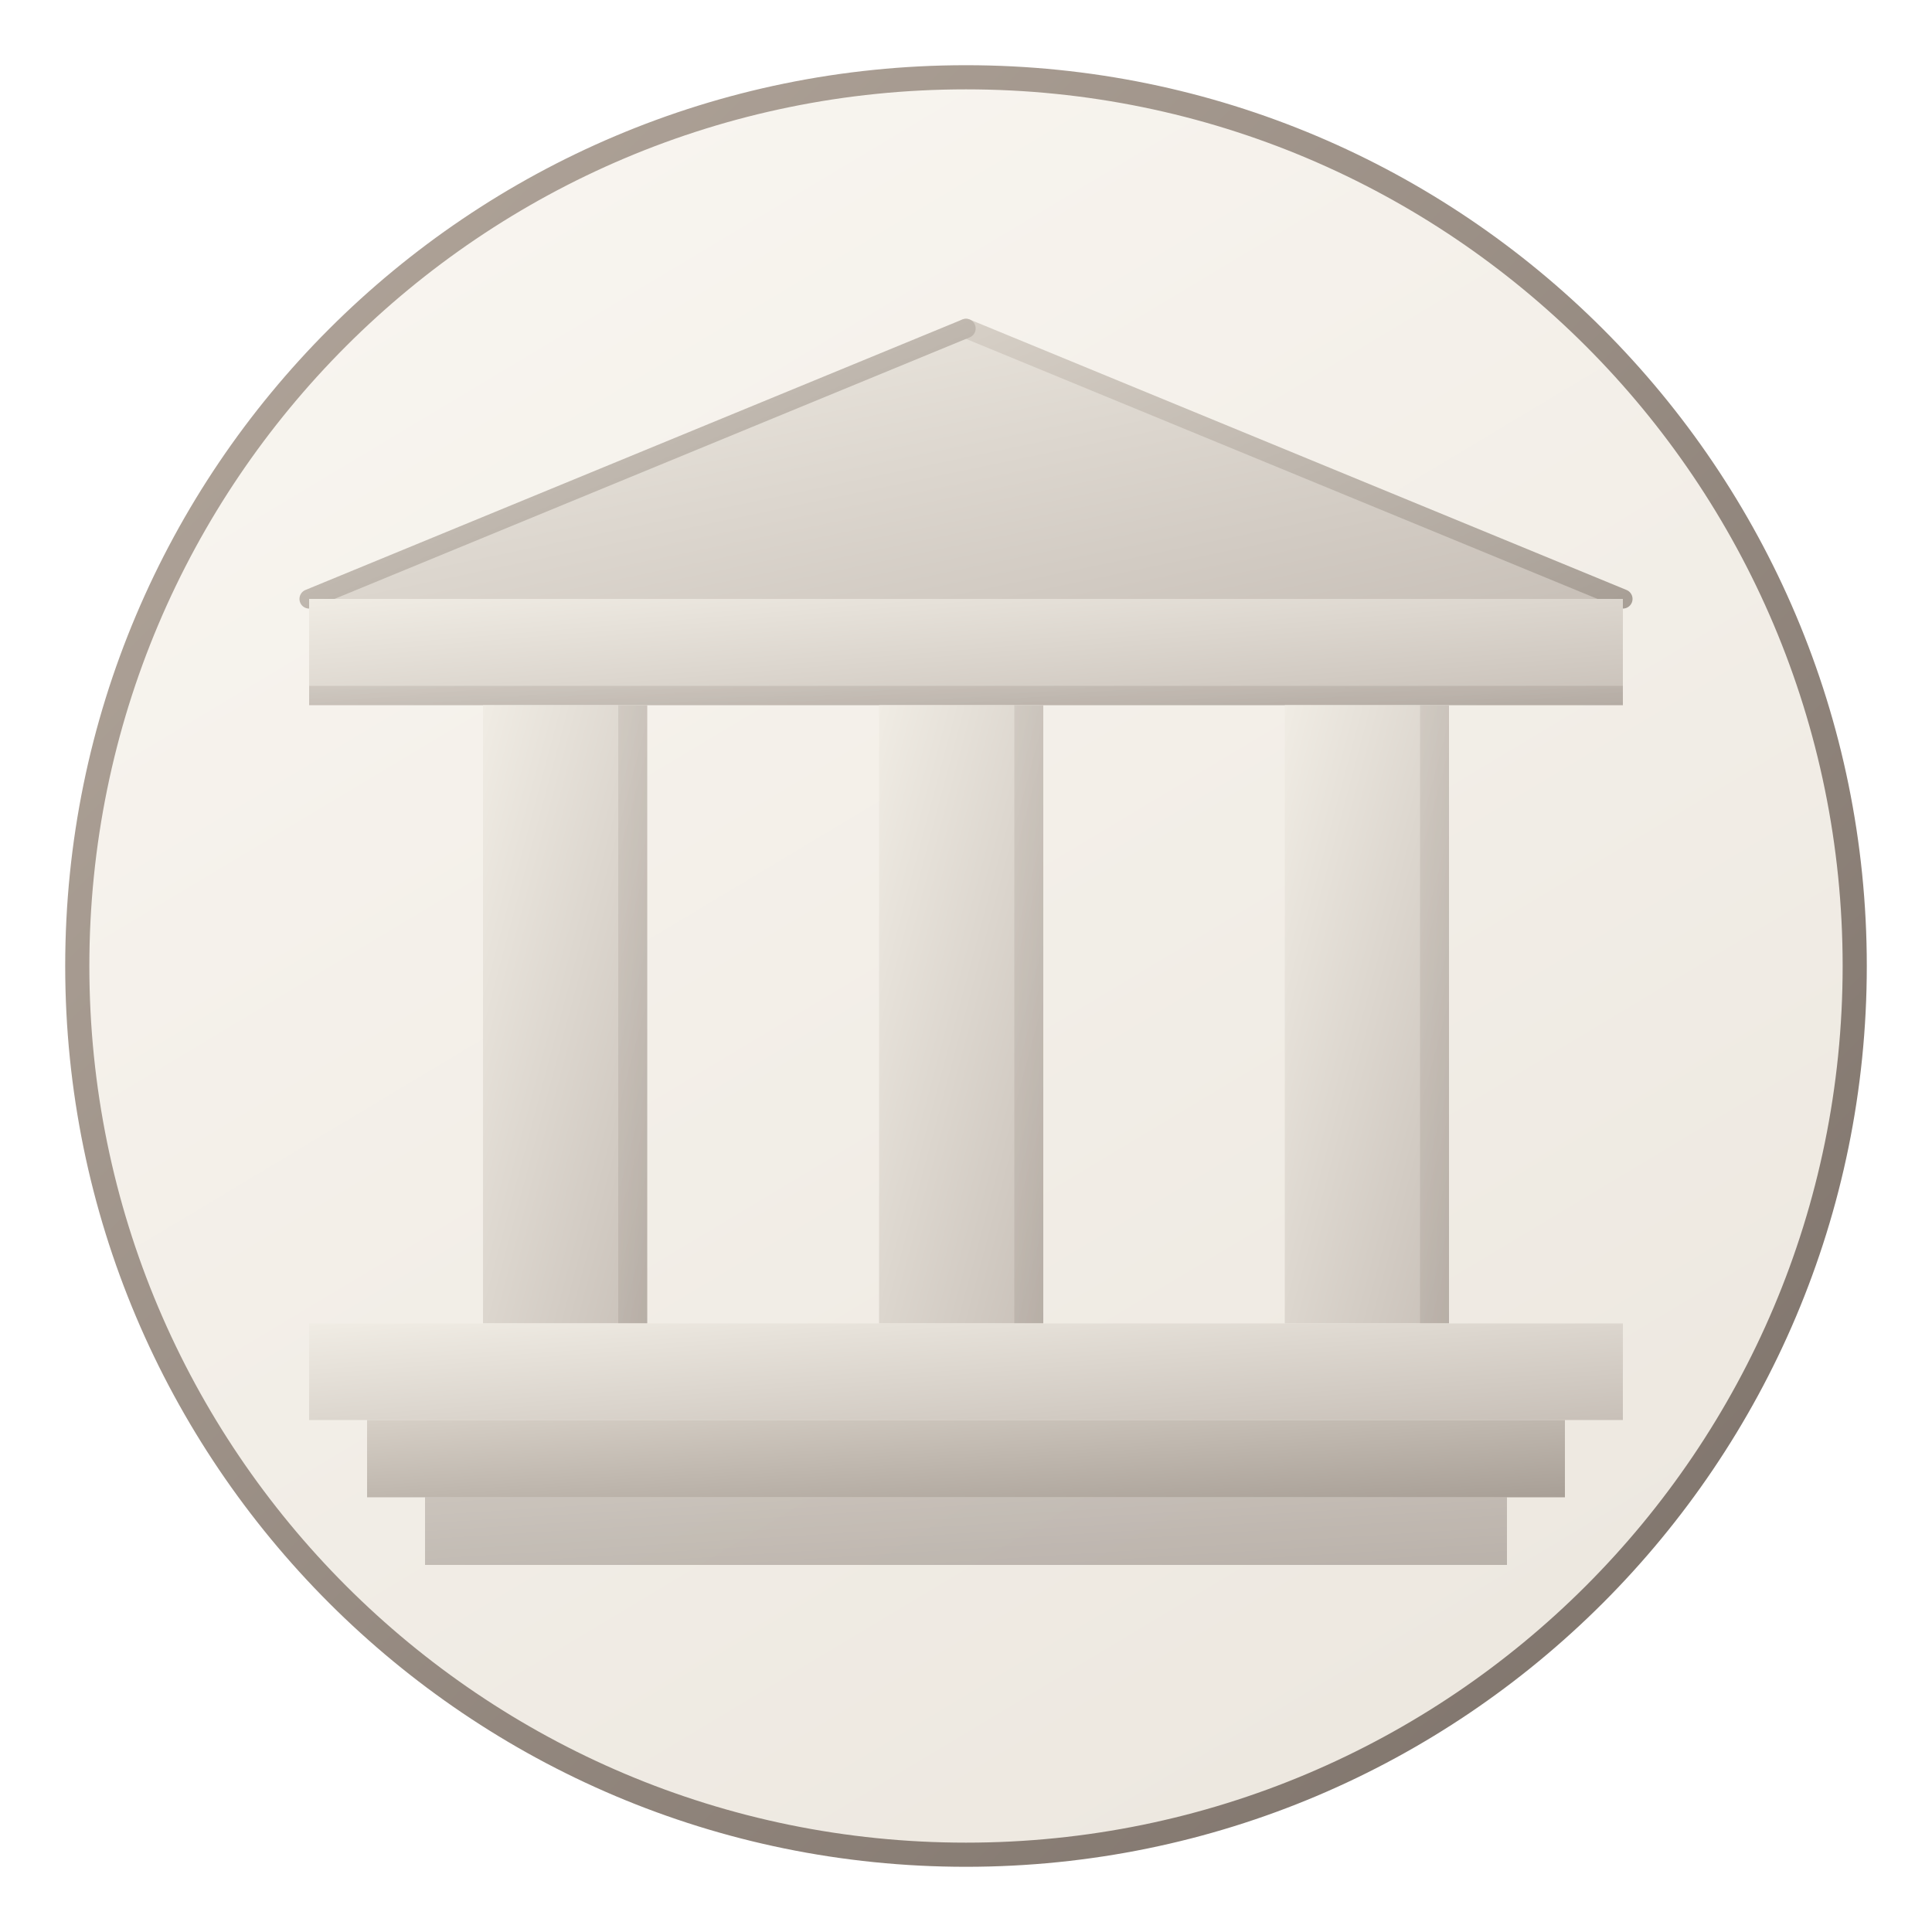
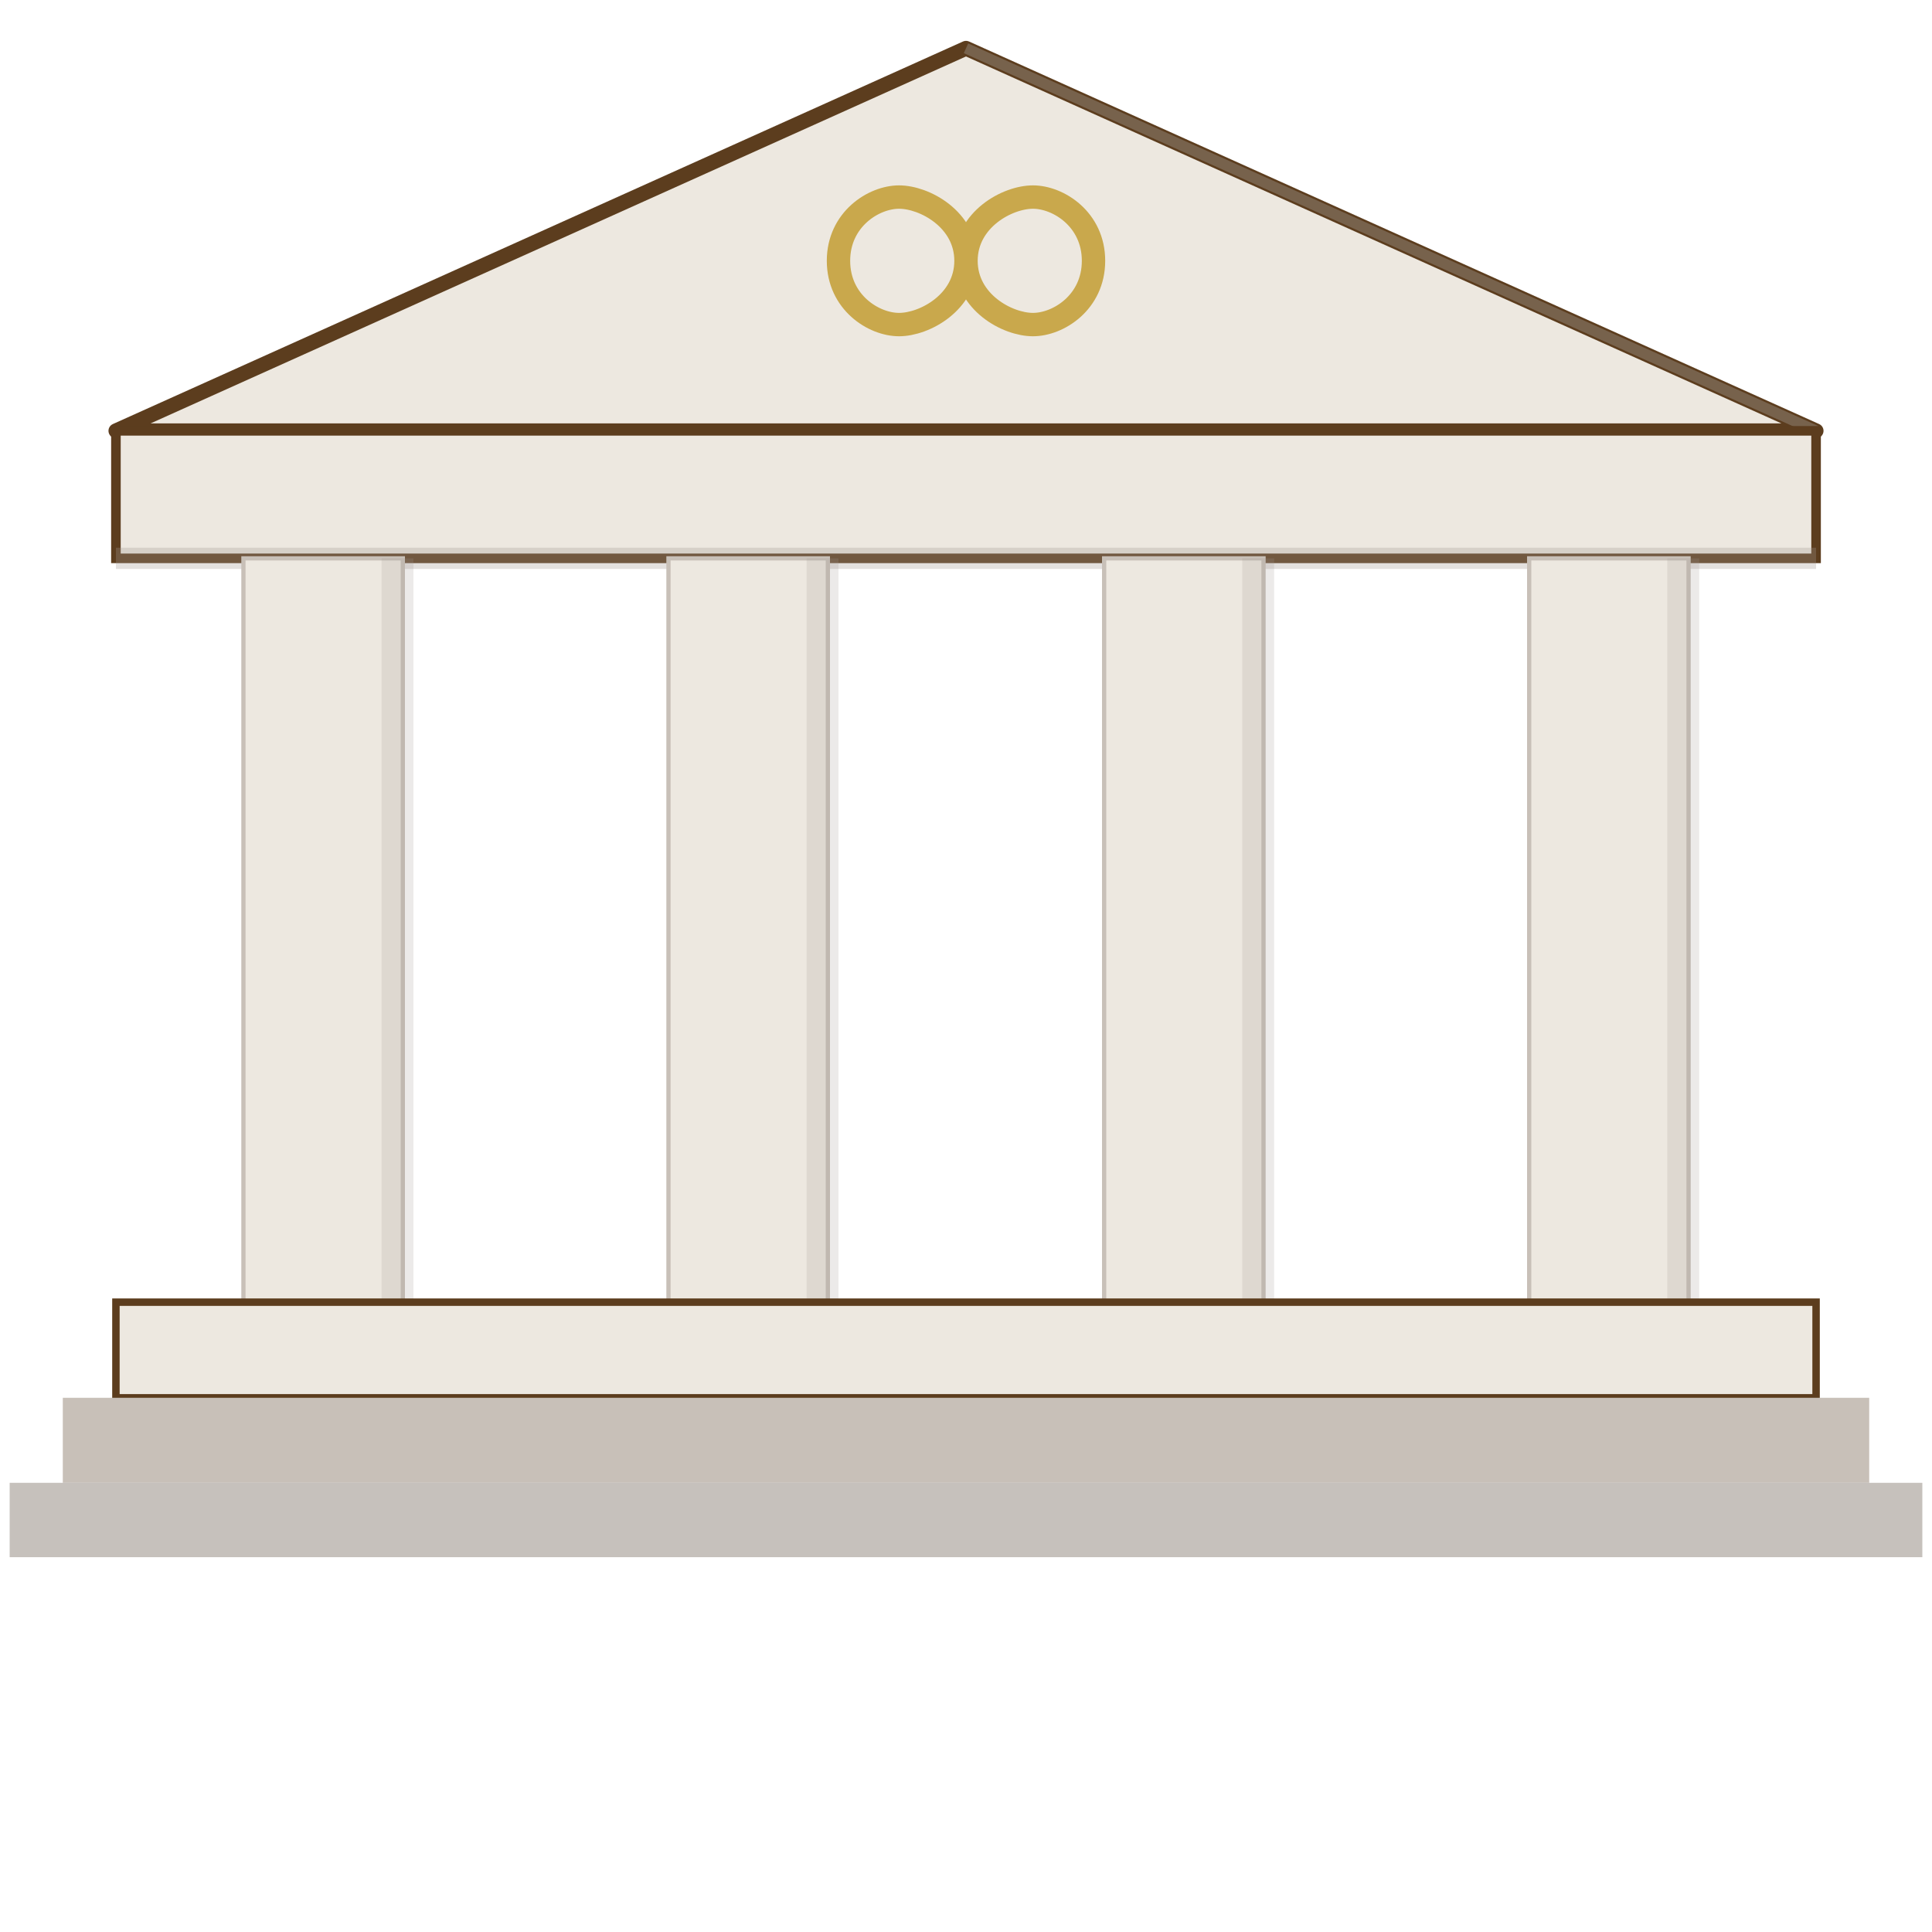
- <svg xmlns="http://www.w3.org/2000/svg" viewBox="0 0 200 200" width="200" height="200" role="img" aria-label="python-project-template">
-   <defs>
-     <linearGradient id="g-marble" x1="0%" y1="0%" x2="100%" y2="100%">
-       <stop offset="0%" stop-color="#f0ece4" />
-       <stop offset="100%" stop-color="#c8c0b8" />
-     </linearGradient>
-     <linearGradient id="g-stone" x1="0%" y1="0%" x2="100%" y2="100%">
-       <stop offset="0%" stop-color="#d6cfc6" />
-       <stop offset="100%" stop-color="#a89f96" />
-     </linearGradient>
-     <linearGradient id="g-shadow" x1="0%" y1="0%" x2="100%" y2="100%">
-       <stop offset="0%" stop-color="#9c9189" />
-       <stop offset="100%" stop-color="#7a6f67" />
-     </linearGradient>
-     <linearGradient id="g-bg" x1="0%" y1="0%" x2="60%" y2="100%">
-       <stop offset="0%" stop-color="#faf7f2" />
-       <stop offset="100%" stop-color="#ede8e0" />
-     </linearGradient>
-     <linearGradient id="g-ring" x1="0%" y1="0%" x2="100%" y2="100%">
-       <stop offset="0%" stop-color="#b5a99e" />
-       <stop offset="100%" stop-color="#7a6f67" />
-     </linearGradient>
-   </defs>
-   <circle cx="100" cy="100" r="92" fill="url(#g-bg)" />
-   <circle cx="100" cy="100" r="92" fill="none" stroke="url(#g-ring)" stroke-width="2.5" />
-   <polygon points="100,34  168,62  32,62" fill="url(#g-marble)" />
-   <line x1="100" y1="34" x2="168" y2="62" stroke="url(#g-stone)" stroke-width="2" stroke-linecap="round" />
-   <line x1="100" y1="34" x2="32" y2="62" stroke="url(#g-stone)" stroke-width="2" stroke-linecap="round" />
-   <rect x="32" y="62" width="136" height="11" rx="0" fill="url(#g-marble)" />
-   <rect x="32" y="71" width="136" height="2" fill="url(#g-shadow)" opacity="0.25" />
-   <rect x="50" y="73" width="17" height="64" fill="url(#g-marble)" />
-   <rect x="91" y="73" width="17" height="64" fill="url(#g-marble)" />
-   <rect x="133" y="73" width="17" height="64" fill="url(#g-marble)" />
-   <rect x="64" y="73" width="3" height="64" fill="url(#g-shadow)" opacity="0.22" />
-   <rect x="105" y="73" width="3" height="64" fill="url(#g-shadow)" opacity="0.22" />
-   <rect x="147" y="73" width="3" height="64" fill="url(#g-shadow)" opacity="0.22" />
-   <rect x="32" y="137" width="136" height="10" fill="url(#g-marble)" />
-   <rect x="38" y="147" width="124" height="8" fill="url(#g-stone)" />
-   <rect x="44" y="155" width="112" height="7" fill="url(#g-shadow)" opacity="0.45" />
+ <svg xmlns="http://www.w3.org/2000/svg" viewBox="0 0 100 100" role="img" aria-label="temple8 logo — Greek temple façade with infinity symbol in pediment">
+   <g transform="translate(50,52) scale(0.55)">
+     <polygon points="0,-90 80,-54 -80,-54" fill="#ede8e0" stroke="#5c3d1e" stroke-width="1.4" stroke-linejoin="round" />
+     <line x1="0" y1="-90" x2="80" y2="-54" stroke="#a09890" stroke-width="1" opacity="0.4" />
+     <path d="M0,-70          C0,-73.9 -3.9,-76 -6.3,-76          C-8.7,-76 -12,-73.9 -12,-70          C-12,-66.1 -8.7,-64 -6.3,-64          C-3.9,-64 0,-66.1 0,-70          C0,-73.9 3.9,-76 6.3,-76          C8.7,-76 12,-73.9 12,-70          C12,-66.1 8.7,-64 6.3,-64          C3.9,-64 0,-66.1 0,-70 Z" fill="none" stroke="#c9a84c" stroke-width="2.2" stroke-linecap="round" stroke-linejoin="round" />
+     <rect x="-80" y="-54" width="160" height="12" fill="#ede8e0" stroke="#5c3d1e" stroke-width="0.9" />
+     <rect x="-80" y="-43" width="160" height="2" fill="#a09890" opacity="0.3" />
+     <rect x="-68" y="-42" width="15" height="70" fill="#ede8e0" stroke="#c8c0b8" stroke-width="0.4" />
+     <rect x="-55" y="-42" width="3" height="70" fill="#a09890" opacity="0.2" />
+     <rect x="-28" y="-42" width="15" height="70" fill="#ede8e0" stroke="#c8c0b8" stroke-width="0.4" />
+     <rect x="-15" y="-42" width="3" height="70" fill="#a09890" opacity="0.2" />
+     <rect x="13" y="-42" width="15" height="70" fill="#ede8e0" stroke="#c8c0b8" stroke-width="0.4" />
+     <rect x="26" y="-42" width="3" height="70" fill="#a09890" opacity="0.2" />
+     <rect x="53" y="-42" width="15" height="70" fill="#ede8e0" stroke="#c8c0b8" stroke-width="0.4" />
+     <rect x="66" y="-42" width="3" height="70" fill="#a09890" opacity="0.2" />
+     <rect x="-80" y="28" width="160" height="9" fill="#ede8e0" stroke="#5c3d1e" stroke-width="0.7" />
+     <rect x="-85" y="37" width="170" height="8" fill="#c8c0b8" />
+     <rect x="-90" y="45" width="180" height="7" fill="#a09890" opacity="0.6" />
+   </g>
</svg>
